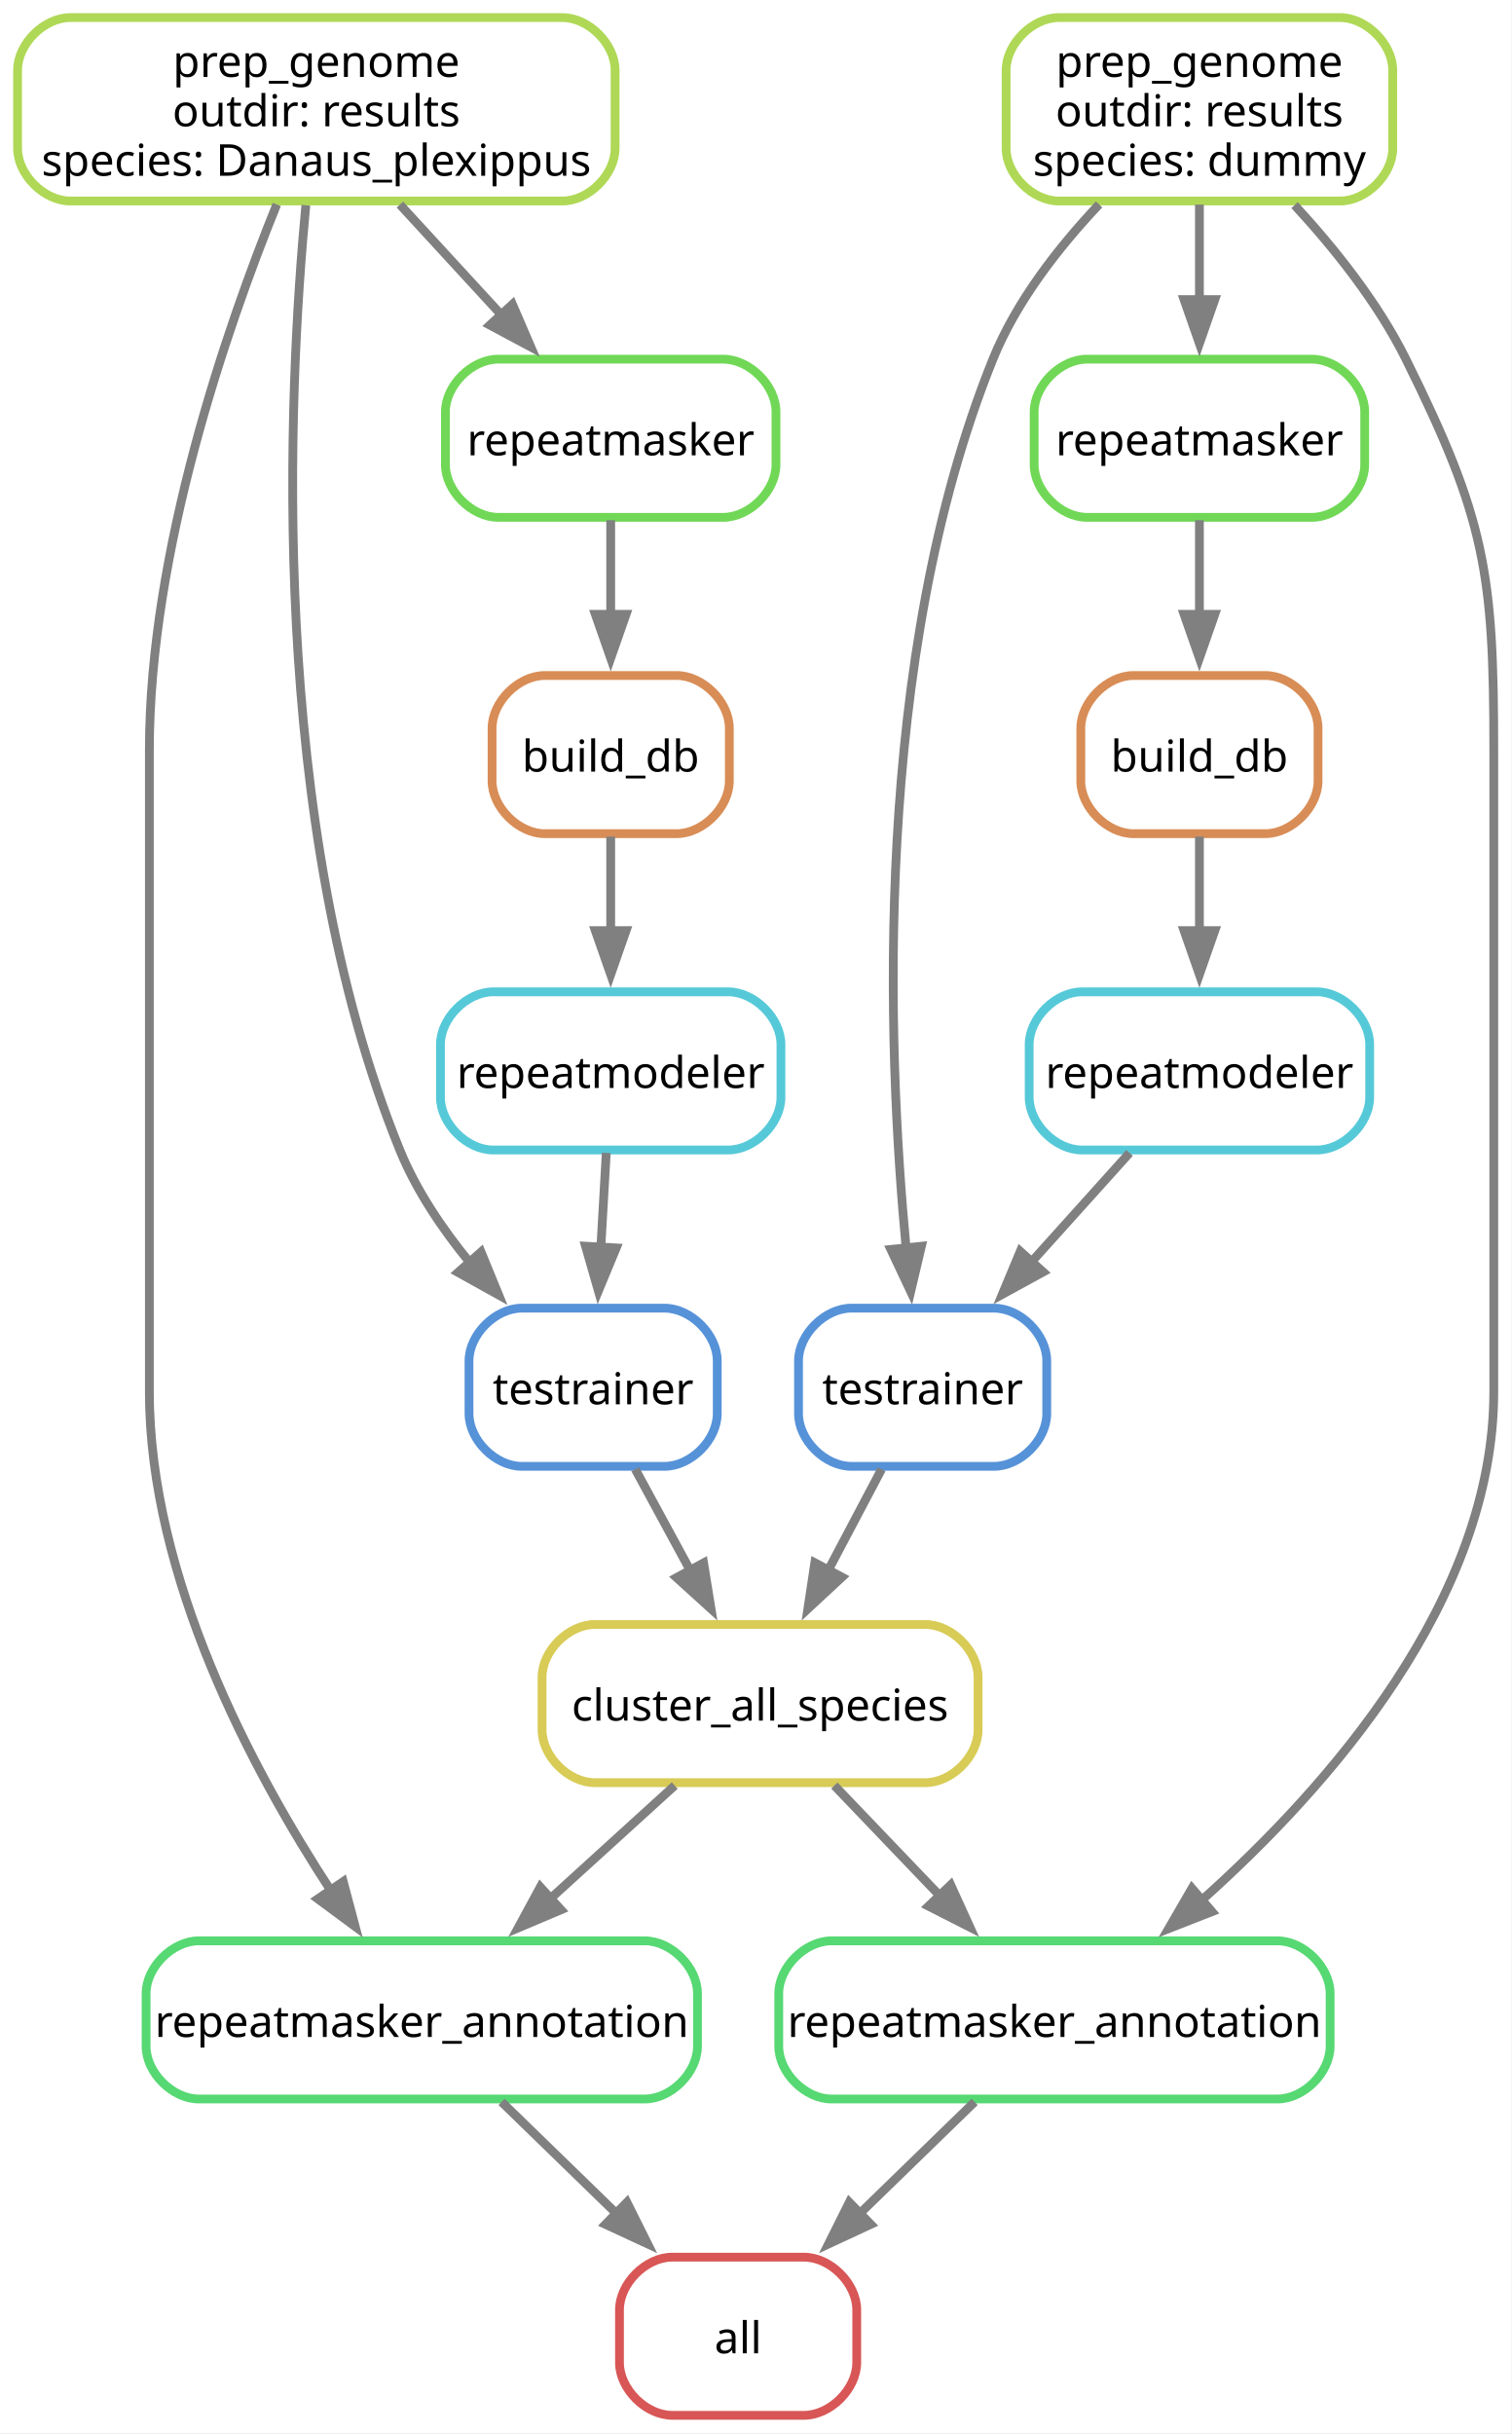
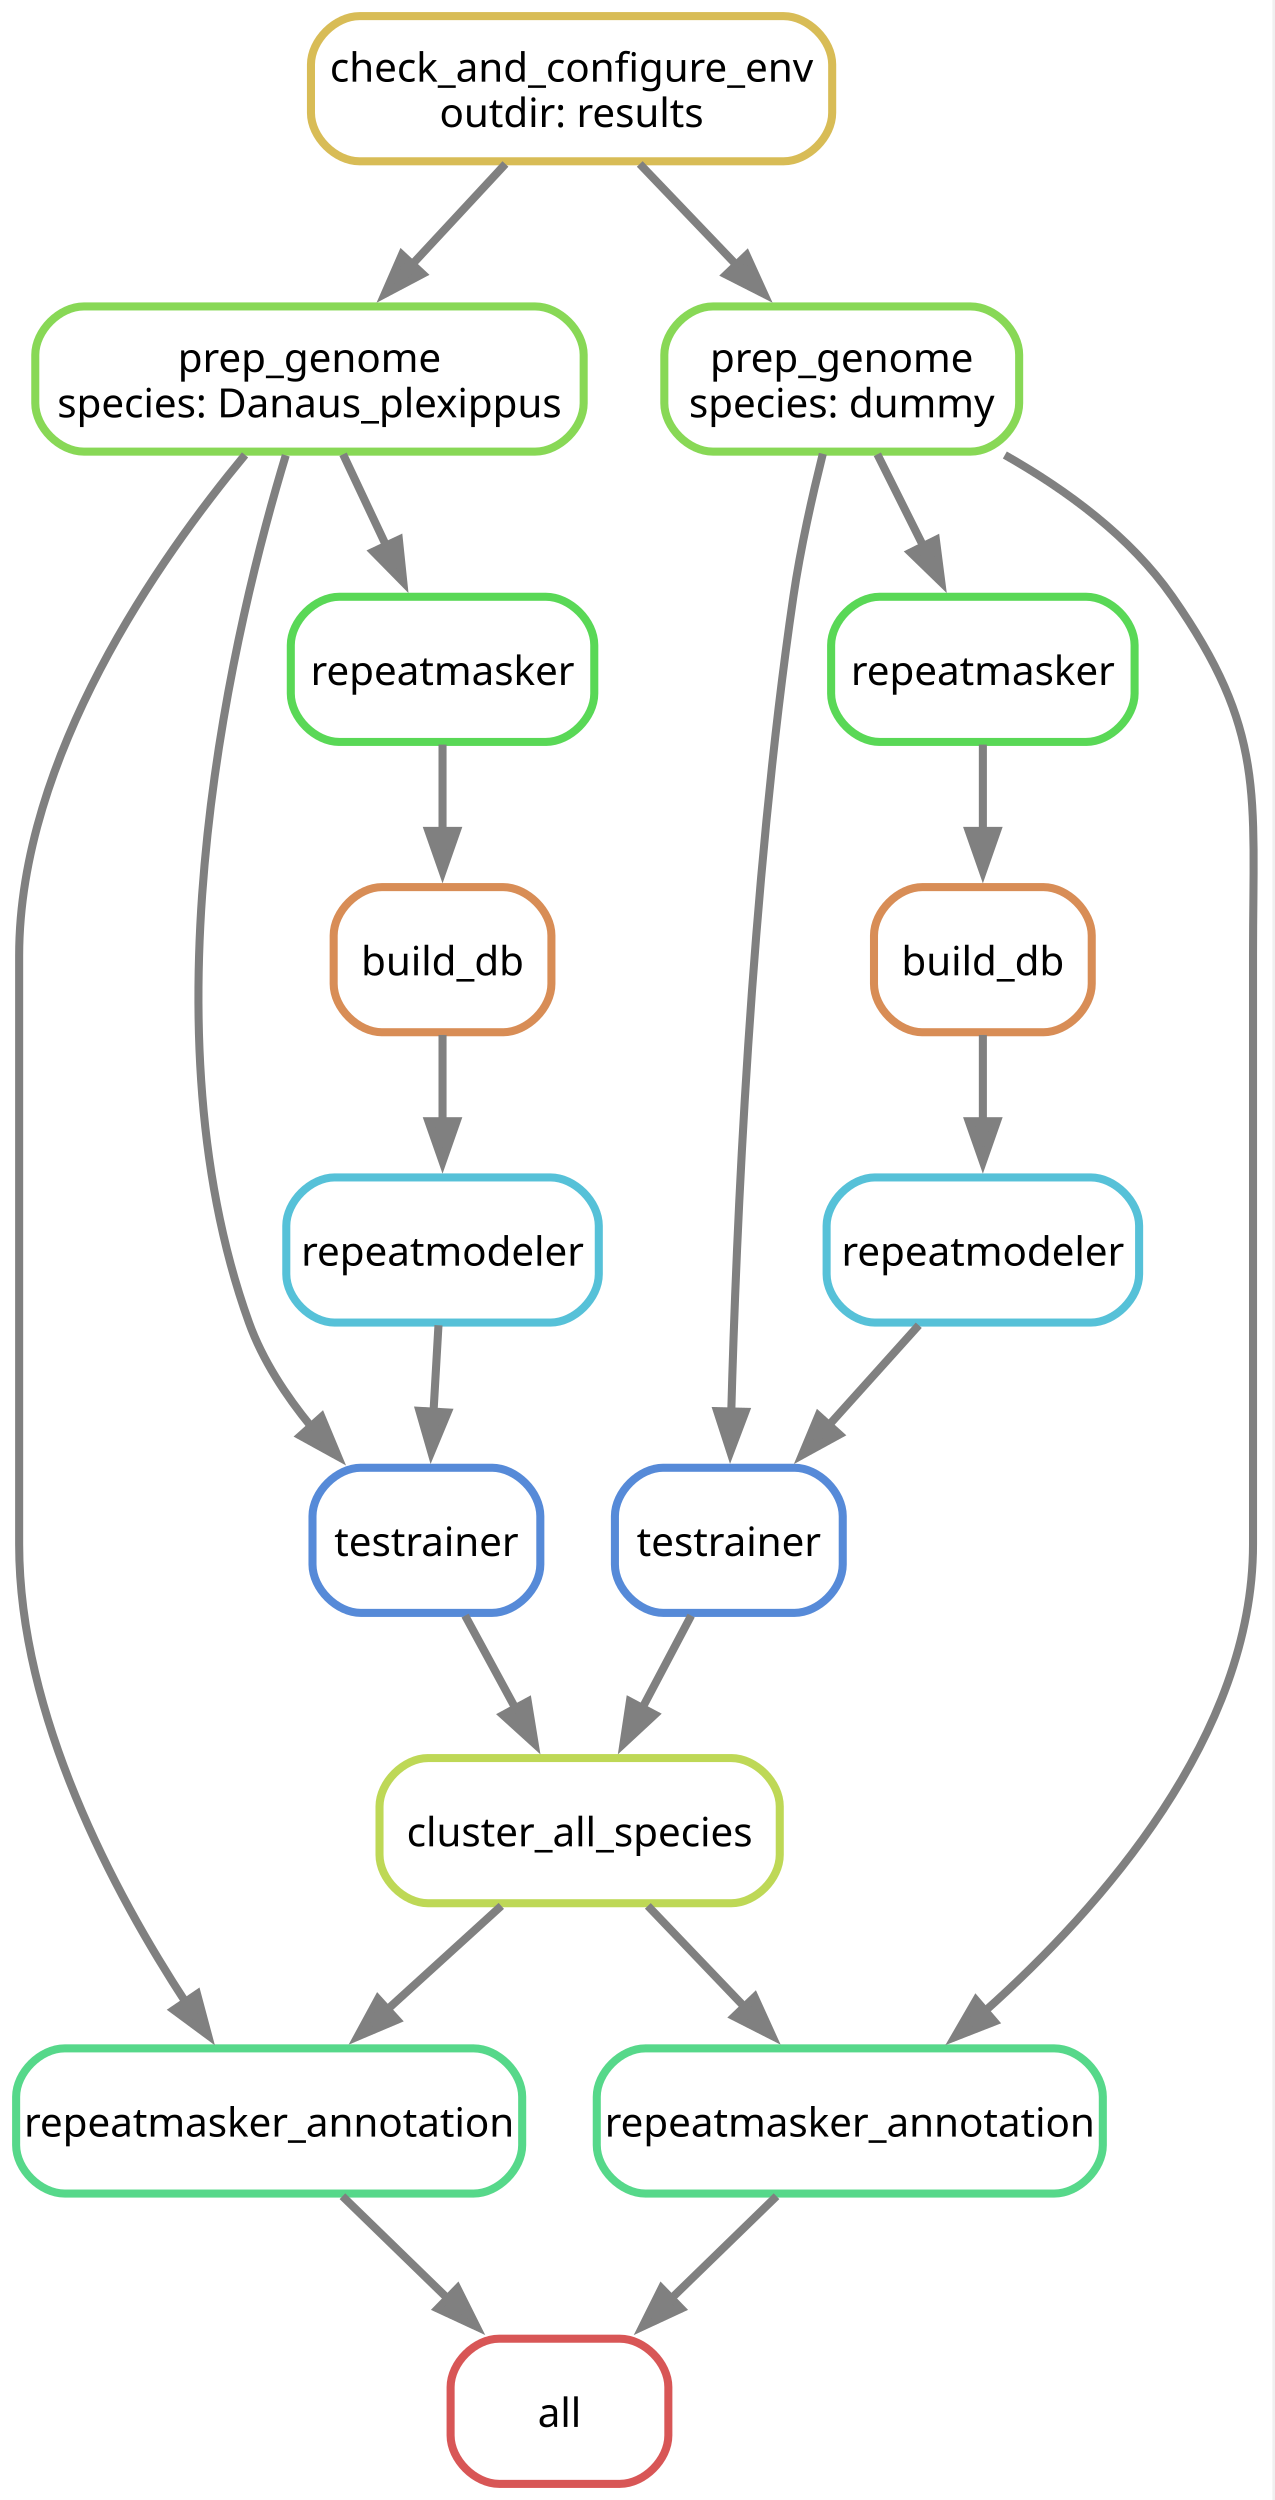
- <svg xmlns="http://www.w3.org/2000/svg" width="344pt" height="554pt" viewBox="0.00 0.00 344.00 554.00">
-   <g id="graph0" class="graph" transform="scale(1 1) rotate(0) translate(4 549.75)">
-     <polygon fill="white" stroke="none" points="-4,4 -4,-549.75 340,-549.75 340,4 -4,4" />
+ <svg xmlns="http://www.w3.org/2000/svg" width="316pt" height="620pt" viewBox="0.00 0.00 316.00 620.00">
+   <g id="graph0" class="graph" transform="scale(1 1) rotate(0) translate(4 616)">
+     <polygon fill="white" stroke="none" points="-4,4 -4,-616 311.55,-616 311.55,4 -4,4" />
    <g id="node1" class="node">
-       <path fill="none" stroke="#d85656" stroke-width="2" d="M179,-36C179,-36 149,-36 149,-36 143,-36 137,-30 137,-24 137,-24 137,-12 137,-12 137,-6 143,0 149,0 149,0 179,0 179,0 185,0 191,-6 191,-12 191,-12 191,-24 191,-24 191,-30 185,-36 179,-36" />
-       <text xml:space="preserve" text-anchor="middle" x="164" y="-14.12" font-family="sans" font-size="10.00">all</text>
+       <path fill="none" stroke="#d85656" stroke-width="2" d="M149.75,-36C149.75,-36 119.75,-36 119.75,-36 113.75,-36 107.75,-30 107.75,-24 107.75,-24 107.75,-12 107.75,-12 107.75,-6 113.75,0 119.75,0 119.75,0 149.75,0 149.75,0 155.75,0 161.75,-6 161.75,-12 161.75,-12 161.75,-24 161.75,-24 161.75,-30 155.75,-36 149.75,-36" />
+       <text xml:space="preserve" text-anchor="middle" x="134.75" y="-14.12" font-family="sans" font-size="10.00">all</text>
    </g>
    <g id="node2" class="node">
-       <path fill="none" stroke="#56d873" stroke-width="2" d="M142.75,-108C142.75,-108 41.25,-108 41.25,-108 35.25,-108 29.25,-102 29.25,-96 29.25,-96 29.25,-84 29.25,-84 29.25,-78 35.25,-72 41.25,-72 41.25,-72 142.75,-72 142.75,-72 148.75,-72 154.75,-78 154.75,-84 154.75,-84 154.75,-96 154.75,-96 154.75,-102 148.75,-108 142.75,-108" />
-       <text xml:space="preserve" text-anchor="middle" x="92" y="-86.12" font-family="sans" font-size="10.00">repeatmasker_annotation</text>
+       <path fill="none" stroke="#56d88a" stroke-width="2" d="M113.5,-108C113.5,-108 12,-108 12,-108 6,-108 0,-102 0,-96 0,-96 0,-84 0,-84 0,-78 6,-72 12,-72 12,-72 113.5,-72 113.5,-72 119.5,-72 125.5,-78 125.5,-84 125.5,-84 125.5,-96 125.5,-96 125.5,-102 119.5,-108 113.5,-108" />
+       <text xml:space="preserve" text-anchor="middle" x="62.75" y="-86.12" font-family="sans" font-size="10.00">repeatmasker_annotation</text>
    </g>
    <g id="edge1" class="edge">
-       <path fill="none" stroke="grey" stroke-width="2" d="M110.17,-71.34C118.12,-63.6 127.63,-54.36 136.43,-45.81" />
-       <polygon fill="grey" stroke="grey" stroke-width="2" points="138.69,-48.49 143.42,-39.01 133.81,-43.47 138.69,-48.49" />
+       <path fill="none" stroke="grey" stroke-width="2" d="M80.92,-71.34C88.87,-63.6 98.38,-54.36 107.18,-45.81" />
+       <polygon fill="grey" stroke="grey" stroke-width="2" points="109.44,-48.49 114.17,-39.01 104.56,-43.47 109.44,-48.49" />
    </g>
    <g id="node3" class="node">
-       <path fill="none" stroke="#afd856" stroke-width="2" d="M124,-545.75C124,-545.75 12,-545.75 12,-545.75 6,-545.75 0,-539.75 0,-533.75 0,-533.75 0,-516 0,-516 0,-510 6,-504 12,-504 12,-504 124,-504 124,-504 130,-504 136,-510 136,-516 136,-516 136,-533.75 136,-533.75 136,-539.75 130,-545.75 124,-545.75" />
-       <text xml:space="preserve" text-anchor="middle" x="68" y="-532.25" font-family="sans" font-size="10.00">prep_genome</text>
-       <text xml:space="preserve" text-anchor="middle" x="68" y="-521" font-family="sans" font-size="10.00">outdir: results</text>
-       <text xml:space="preserve" text-anchor="middle" x="68" y="-509.75" font-family="sans" font-size="10.00">species: Danaus_plexippus</text>
+       <path fill="none" stroke="#88d856" stroke-width="2" d="M128.75,-540C128.75,-540 16.75,-540 16.75,-540 10.75,-540 4.75,-534 4.75,-528 4.75,-528 4.75,-516 4.75,-516 4.75,-510 10.75,-504 16.75,-504 16.75,-504 128.75,-504 128.75,-504 134.75,-504 140.75,-510 140.75,-516 140.75,-516 140.75,-528 140.75,-528 140.75,-534 134.75,-540 128.75,-540" />
+       <text xml:space="preserve" text-anchor="middle" x="72.75" y="-523.75" font-family="sans" font-size="10.00">prep_genome</text>
+       <text xml:space="preserve" text-anchor="middle" x="72.75" y="-512.5" font-family="sans" font-size="10.00">species: Danaus_plexippus</text>
    </g>
    <g id="edge3" class="edge">
-       <path fill="none" stroke="grey" stroke-width="2" d="M58.99,-503.21C47.76,-475.5 30,-424.5 30,-379 30,-379 30,-379 30,-233 30,-190.68 53.42,-146.75 71.47,-119.17" />
-       <polygon fill="grey" stroke="grey" stroke-width="2" points="74.12,-121.49 76.85,-111.25 68.33,-117.55 74.12,-121.49" />
+       <path fill="none" stroke="grey" stroke-width="2" d="M56.77,-503.19C35.56,-477.63 0.75,-428.2 0.75,-379 0.75,-379 0.75,-379 0.75,-233 0.75,-190.68 24.17,-146.75 42.22,-119.17" />
+       <polygon fill="grey" stroke="grey" stroke-width="2" points="44.87,-121.49 47.6,-111.25 39.08,-117.55 44.87,-121.49" />
+     </g>
+     <g id="node6" class="node">
+       <path fill="none" stroke="#568ad8" stroke-width="2" d="M118,-252C118,-252 85.5,-252 85.5,-252 79.5,-252 73.5,-246 73.5,-240 73.5,-240 73.5,-228 73.5,-228 73.5,-222 79.5,-216 85.5,-216 85.5,-216 118,-216 118,-216 124,-216 130,-222 130,-228 130,-228 130,-240 130,-240 130,-246 124,-252 118,-252" />
+       <text xml:space="preserve" text-anchor="middle" x="101.75" y="-230.12" font-family="sans" font-size="10.00">testrainer</text>
+     </g>
+     <g id="edge8" class="edge">
+       <path fill="none" stroke="grey" stroke-width="2" d="M66.87,-503.08C54.74,-463.08 30.29,-364.06 57.75,-288 61.1,-278.72 66.86,-269.92 73.13,-262.25" />
+       <polygon fill="grey" stroke="grey" stroke-width="2" points="75.73,-264.59 79.8,-254.81 70.52,-259.92 75.73,-264.59" />
+     </g>
+     <g id="node9" class="node">
+       <path fill="none" stroke="#59d856" stroke-width="2" d="M131.38,-468C131.38,-468 80.12,-468 80.12,-468 74.12,-468 68.12,-462 68.12,-456 68.12,-456 68.12,-444 68.12,-444 68.12,-438 74.12,-432 80.12,-432 80.12,-432 131.38,-432 131.38,-432 137.38,-432 143.38,-438 143.38,-444 143.38,-444 143.38,-456 143.38,-456 143.38,-462 137.38,-468 131.38,-468" />
+       <text xml:space="preserve" text-anchor="middle" x="105.75" y="-446.12" font-family="sans" font-size="10.00">repeatmasker</text>
+     </g>
+     <g id="edge12" class="edge">
+       <path fill="none" stroke="grey" stroke-width="2" d="M81.08,-503.34C84.34,-496.43 88.16,-488.31 91.82,-480.56" />
+       <polygon fill="grey" stroke="grey" stroke-width="2" points="94.92,-482.18 96.02,-471.64 88.59,-479.19 94.92,-482.18" />
+     </g>
+     <g id="node4" class="node">
+       <path fill="none" stroke="#d8bc56" stroke-width="2" d="M190.38,-612C190.38,-612 85.12,-612 85.12,-612 79.12,-612 73.12,-606 73.12,-600 73.12,-600 73.12,-588 73.12,-588 73.12,-582 79.12,-576 85.12,-576 85.12,-576 190.38,-576 190.38,-576 196.38,-576 202.38,-582 202.38,-588 202.38,-588 202.38,-600 202.38,-600 202.38,-606 196.38,-612 190.38,-612" />
+       <text xml:space="preserve" text-anchor="middle" x="137.75" y="-595.75" font-family="sans" font-size="10.00">check_and_configure_env</text>
+       <text xml:space="preserve" text-anchor="middle" x="137.75" y="-584.5" font-family="sans" font-size="10.00">outdir: results</text>
+     </g>
+     <g id="edge5" class="edge">
+       <path fill="none" stroke="grey" stroke-width="2" d="M121.35,-575.34C114.32,-567.77 105.95,-558.75 98.15,-550.35" />
+       <polygon fill="grey" stroke="grey" stroke-width="2" points="100.8,-548.07 91.43,-543.12 95.67,-552.83 100.8,-548.07" />
+     </g>
+     <g id="node11" class="node">
+       <path fill="none" stroke="#88d856" stroke-width="2" d="M236.75,-540C236.75,-540 172.75,-540 172.75,-540 166.75,-540 160.75,-534 160.75,-528 160.75,-528 160.75,-516 160.75,-516 160.75,-510 166.75,-504 172.75,-504 172.75,-504 236.75,-504 236.75,-504 242.75,-504 248.75,-510 248.75,-516 248.75,-516 248.75,-528 248.75,-528 248.75,-534 242.75,-540 236.75,-540" />
+       <text xml:space="preserve" text-anchor="middle" x="204.75" y="-523.75" font-family="sans" font-size="10.00">prep_genome</text>
+       <text xml:space="preserve" text-anchor="middle" x="204.75" y="-512.5" font-family="sans" font-size="10.00">species: dummy</text>
+     </g>
+     <g id="edge15" class="edge">
+       <path fill="none" stroke="grey" stroke-width="2" d="M154.66,-575.34C161.98,-567.69 170.72,-558.56 178.83,-550.08" />
+       <polygon fill="grey" stroke="grey" stroke-width="2" points="181.14,-552.73 185.52,-543.09 176.08,-547.89 181.14,-552.73" />
    </g>
    <g id="node5" class="node">
-       <path fill="none" stroke="#5692d8" stroke-width="2" d="M147.25,-252C147.25,-252 114.75,-252 114.75,-252 108.75,-252 102.75,-246 102.75,-240 102.75,-240 102.75,-228 102.75,-228 102.75,-222 108.75,-216 114.75,-216 114.75,-216 147.25,-216 147.25,-216 153.25,-216 159.25,-222 159.25,-228 159.25,-228 159.25,-240 159.25,-240 159.25,-246 153.25,-252 147.25,-252" />
-       <text xml:space="preserve" text-anchor="middle" x="131" y="-230.12" font-family="sans" font-size="10.00">testrainer</text>
+       <path fill="none" stroke="#bed856" stroke-width="2" d="M177.38,-180C177.38,-180 102.12,-180 102.12,-180 96.12,-180 90.12,-174 90.12,-168 90.12,-168 90.12,-156 90.12,-156 90.12,-150 96.12,-144 102.12,-144 102.12,-144 177.38,-144 177.38,-144 183.38,-144 189.38,-150 189.38,-156 189.38,-156 189.38,-168 189.38,-168 189.38,-174 183.38,-180 177.38,-180" />
+       <text xml:space="preserve" text-anchor="middle" x="139.75" y="-158.12" font-family="sans" font-size="10.00">cluster_all_species</text>
+     </g>
+     <g id="edge4" class="edge">
+       <path fill="none" stroke="grey" stroke-width="2" d="M120.32,-143.34C111.72,-135.52 101.43,-126.16 91.94,-117.53" />
+       <polygon fill="grey" stroke="grey" stroke-width="2" points="94.44,-115.07 84.68,-110.94 89.73,-120.25 94.44,-115.07" />
+     </g>
+     <g id="node15" class="node">
+       <path fill="none" stroke="#56d88a" stroke-width="2" d="M257.5,-108C257.5,-108 156,-108 156,-108 150,-108 144,-102 144,-96 144,-96 144,-84 144,-84 144,-78 150,-72 156,-72 156,-72 257.5,-72 257.5,-72 263.5,-72 269.5,-78 269.5,-84 269.5,-84 269.5,-96 269.5,-96 269.5,-102 263.5,-108 257.5,-108" />
+       <text xml:space="preserve" text-anchor="middle" x="206.75" y="-86.12" font-family="sans" font-size="10.00">repeatmasker_annotation</text>
+     </g>
+     <g id="edge20" class="edge">
+       <path fill="none" stroke="grey" stroke-width="2" d="M156.66,-143.34C163.98,-135.69 172.72,-126.56 180.83,-118.08" />
+       <polygon fill="grey" stroke="grey" stroke-width="2" points="183.14,-120.73 187.52,-111.09 178.08,-115.89 183.14,-120.73" />
+     </g>
+     <g id="edge6" class="edge">
+       <path fill="none" stroke="grey" stroke-width="2" d="M111.34,-215.34C115.14,-208.34 119.6,-200.12 123.86,-192.28" />
+       <polygon fill="grey" stroke="grey" stroke-width="2" points="126.89,-194.02 128.59,-183.56 120.74,-190.68 126.89,-194.02" />
+     </g>
+     <g id="node7" class="node">
+       <path fill="none" stroke="#56c1d8" stroke-width="2" d="M132.5,-324C132.5,-324 79,-324 79,-324 73,-324 67,-318 67,-312 67,-312 67,-300 67,-300 67,-294 73,-288 79,-288 79,-288 132.5,-288 132.5,-288 138.5,-288 144.5,-294 144.5,-300 144.5,-300 144.5,-312 144.5,-312 144.5,-318 138.5,-324 132.5,-324" />
+       <text xml:space="preserve" text-anchor="middle" x="105.75" y="-302.12" font-family="sans" font-size="10.00">repeatmodeler</text>
+     </g>
+     <g id="edge9" class="edge">
+       <path fill="none" stroke="grey" stroke-width="2" d="M104.74,-287.34C104.36,-280.75 103.93,-273.08 103.5,-265.67" />
+       <polygon fill="grey" stroke="grey" stroke-width="2" points="107.01,-265.71 102.95,-255.92 100.02,-266.11 107.01,-265.71" />
+     </g>
+     <g id="node8" class="node">
+       <path fill="none" stroke="#d88d56" stroke-width="2" d="M120.75,-396C120.75,-396 90.75,-396 90.75,-396 84.75,-396 78.75,-390 78.75,-384 78.75,-384 78.75,-372 78.75,-372 78.75,-366 84.75,-360 90.75,-360 90.75,-360 120.75,-360 120.75,-360 126.75,-360 132.75,-366 132.75,-372 132.75,-372 132.75,-384 132.75,-384 132.75,-390 126.75,-396 120.75,-396" />
+       <text xml:space="preserve" text-anchor="middle" x="105.75" y="-374.12" font-family="sans" font-size="10.00">build_db</text>
+     </g>
+     <g id="edge10" class="edge">
+       <path fill="none" stroke="grey" stroke-width="2" d="M105.75,-359.34C105.75,-352.75 105.75,-345.08 105.75,-337.67" />
+       <polygon fill="grey" stroke="grey" stroke-width="2" points="109.25,-337.93 105.75,-327.93 102.25,-337.93 109.25,-337.93" />
+     </g>
+     <g id="edge11" class="edge">
+       <path fill="none" stroke="grey" stroke-width="2" d="M105.75,-431.34C105.75,-424.75 105.75,-417.08 105.75,-409.67" />
+       <polygon fill="grey" stroke="grey" stroke-width="2" points="109.25,-409.93 105.75,-399.93 102.25,-409.93 109.25,-409.93" />
+     </g>
+     <g id="node10" class="node">
+       <path fill="none" stroke="#568ad8" stroke-width="2" d="M193,-252C193,-252 160.5,-252 160.5,-252 154.5,-252 148.5,-246 148.5,-240 148.5,-240 148.5,-228 148.5,-228 148.5,-222 154.5,-216 160.5,-216 160.5,-216 193,-216 193,-216 199,-216 205,-222 205,-228 205,-228 205,-240 205,-240 205,-246 199,-252 193,-252" />
+       <text xml:space="preserve" text-anchor="middle" x="176.75" y="-230.12" font-family="sans" font-size="10.00">testrainer</text>
    </g>
    <g id="edge7" class="edge">
-       <path fill="none" stroke="grey" stroke-width="2" d="M65.61,-503.04C61.6,-460.72 56.71,-362.39 87,-288 90.72,-278.86 96.61,-270.11 102.89,-262.44" />
-       <polygon fill="grey" stroke="grey" stroke-width="2" points="105.49,-264.79 109.51,-254.99 100.25,-260.14 105.49,-264.79" />
+       <path fill="none" stroke="grey" stroke-width="2" d="M167.41,-215.34C163.72,-208.34 159.37,-200.12 155.23,-192.28" />
+       <polygon fill="grey" stroke="grey" stroke-width="2" points="158.39,-190.78 150.63,-183.58 152.21,-194.05 158.39,-190.78" />
    </g>
-     <g id="node8" class="node">
-       <path fill="none" stroke="#70d856" stroke-width="2" d="M160.62,-468C160.62,-468 109.38,-468 109.38,-468 103.38,-468 97.38,-462 97.38,-456 97.38,-456 97.38,-444 97.38,-444 97.38,-438 103.38,-432 109.38,-432 109.38,-432 160.62,-432 160.62,-432 166.62,-432 172.62,-438 172.62,-444 172.62,-444 172.62,-456 172.62,-456 172.62,-462 166.62,-468 160.62,-468" />
-       <text xml:space="preserve" text-anchor="middle" x="135" y="-446.12" font-family="sans" font-size="10.00">repeatmasker</text>
-     </g>
-     <g id="edge11" class="edge">
-       <path fill="none" stroke="grey" stroke-width="2" d="M87.02,-503.19C94.25,-495.32 102.59,-486.25 110.28,-477.89" />
-       <polygon fill="grey" stroke="grey" stroke-width="2" points="112.64,-480.49 116.83,-470.76 107.49,-475.75 112.64,-480.49" />
-     </g>
-     <g id="node4" class="node">
-       <path fill="none" stroke="#d8cb56" stroke-width="2" d="M206.62,-180C206.62,-180 131.38,-180 131.38,-180 125.38,-180 119.38,-174 119.38,-168 119.38,-168 119.38,-156 119.38,-156 119.38,-150 125.38,-144 131.38,-144 131.38,-144 206.62,-144 206.62,-144 212.62,-144 218.62,-150 218.62,-156 218.62,-156 218.62,-168 218.62,-168 218.62,-174 212.62,-180 206.62,-180" />
-       <text xml:space="preserve" text-anchor="middle" x="169" y="-158.12" font-family="sans" font-size="10.00">cluster_all_species</text>
-     </g>
-     <g id="edge4" class="edge">
-       <path fill="none" stroke="grey" stroke-width="2" d="M149.57,-143.34C140.97,-135.52 130.68,-126.16 121.19,-117.53" />
-       <polygon fill="grey" stroke="grey" stroke-width="2" points="123.69,-115.07 113.93,-110.94 118.98,-120.25 123.69,-115.07" />
+     <g id="edge13" class="edge">
+       <path fill="none" stroke="grey" stroke-width="2" d="M200.06,-503.46C197.5,-493.2 194.5,-479.95 192.75,-468 182.19,-395.99 178.57,-310.41 177.35,-265.69" />
+       <polygon fill="grey" stroke="grey" stroke-width="2" points="180.86,-265.87 177.12,-255.96 173.86,-266.04 180.86,-265.87" />
    </g>
    <g id="node14" class="node">
-       <path fill="none" stroke="#56d873" stroke-width="2" d="M286.75,-108C286.75,-108 185.25,-108 185.25,-108 179.25,-108 173.25,-102 173.25,-96 173.25,-96 173.25,-84 173.25,-84 173.25,-78 179.25,-72 185.25,-72 185.25,-72 286.75,-72 286.75,-72 292.75,-72 298.75,-78 298.75,-84 298.75,-84 298.75,-96 298.75,-96 298.75,-102 292.75,-108 286.75,-108" />
-       <text xml:space="preserve" text-anchor="middle" x="236" y="-86.12" font-family="sans" font-size="10.00">repeatmasker_annotation</text>
+       <path fill="none" stroke="#59d856" stroke-width="2" d="M265.38,-468C265.38,-468 214.12,-468 214.12,-468 208.12,-468 202.12,-462 202.12,-456 202.12,-456 202.12,-444 202.12,-444 202.12,-438 208.12,-432 214.12,-432 214.12,-432 265.38,-432 265.38,-432 271.38,-432 277.38,-438 277.38,-444 277.38,-444 277.38,-456 277.38,-456 277.38,-462 271.38,-468 265.38,-468" />
+       <text xml:space="preserve" text-anchor="middle" x="239.75" y="-446.12" font-family="sans" font-size="10.00">repeatmasker</text>
    </g>
    <g id="edge18" class="edge">
-       <path fill="none" stroke="grey" stroke-width="2" d="M185.91,-143.34C193.23,-135.69 201.97,-126.56 210.08,-118.08" />
-       <polygon fill="grey" stroke="grey" stroke-width="2" points="212.39,-120.73 216.77,-111.09 207.33,-115.89 212.39,-120.73" />
+       <path fill="none" stroke="grey" stroke-width="2" d="M213.58,-503.34C217.08,-496.34 221.19,-488.12 225.11,-480.28" />
+       <polygon fill="grey" stroke="grey" stroke-width="2" points="228.1,-482.12 229.45,-471.61 221.84,-478.99 228.1,-482.12" />
    </g>
-     <g id="edge5" class="edge">
-       <path fill="none" stroke="grey" stroke-width="2" d="M140.59,-215.34C144.39,-208.34 148.85,-200.12 153.11,-192.28" />
-       <polygon fill="grey" stroke="grey" stroke-width="2" points="156.14,-194.02 157.84,-183.56 149.99,-190.68 156.14,-194.02" />
+     <g id="edge19" class="edge">
+       <path fill="none" stroke="grey" stroke-width="2" d="M245.2,-503.16C260.35,-494.58 276.37,-482.88 286.75,-468 309.94,-434.75 306.75,-419.54 306.75,-379 306.75,-379 306.75,-379 306.75,-233 306.75,-185.8 269.36,-143.23 240.3,-117.27" />
+       <polygon fill="grey" stroke="grey" stroke-width="2" points="242.61,-114.64 232.74,-110.78 238.05,-119.95 242.61,-114.64" />
    </g>
-     <g id="node6" class="node">
-       <path fill="none" stroke="#56c9d8" stroke-width="2" d="M161.75,-324C161.75,-324 108.25,-324 108.25,-324 102.25,-324 96.25,-318 96.25,-312 96.25,-312 96.25,-300 96.25,-300 96.25,-294 102.25,-288 108.25,-288 108.25,-288 161.75,-288 161.75,-288 167.75,-288 173.75,-294 173.75,-300 173.75,-300 173.75,-312 173.75,-312 173.75,-318 167.75,-324 161.75,-324" />
-       <text xml:space="preserve" text-anchor="middle" x="135" y="-302.12" font-family="sans" font-size="10.00">repeatmodeler</text>
+     <g id="node12" class="node">
+       <path fill="none" stroke="#56c1d8" stroke-width="2" d="M266.5,-324C266.5,-324 213,-324 213,-324 207,-324 201,-318 201,-312 201,-312 201,-300 201,-300 201,-294 207,-288 213,-288 213,-288 266.5,-288 266.5,-288 272.5,-288 278.5,-294 278.5,-300 278.5,-300 278.5,-312 278.5,-312 278.5,-318 272.5,-324 266.5,-324" />
+       <text xml:space="preserve" text-anchor="middle" x="239.75" y="-302.12" font-family="sans" font-size="10.00">repeatmodeler</text>
    </g>
-     <g id="edge8" class="edge">
-       <path fill="none" stroke="grey" stroke-width="2" d="M133.99,-287.34C133.61,-280.75 133.18,-273.08 132.75,-265.67" />
-       <polygon fill="grey" stroke="grey" stroke-width="2" points="136.26,-265.71 132.2,-255.92 129.27,-266.11 136.26,-265.71" />
-     </g>
-     <g id="node7" class="node">
-       <path fill="none" stroke="#d88d56" stroke-width="2" d="M150,-396C150,-396 120,-396 120,-396 114,-396 108,-390 108,-384 108,-384 108,-372 108,-372 108,-366 114,-360 120,-360 120,-360 150,-360 150,-360 156,-360 162,-366 162,-372 162,-372 162,-384 162,-384 162,-390 156,-396 150,-396" />
-       <text xml:space="preserve" text-anchor="middle" x="135" y="-374.12" font-family="sans" font-size="10.00">build_db</text>
-     </g>
-     <g id="edge9" class="edge">
-       <path fill="none" stroke="grey" stroke-width="2" d="M135,-359.34C135,-352.75 135,-345.08 135,-337.67" />
-       <polygon fill="grey" stroke="grey" stroke-width="2" points="138.5,-337.93 135,-327.93 131.5,-337.93 138.5,-337.93" />
-     </g>
-     <g id="edge10" class="edge">
-       <path fill="none" stroke="grey" stroke-width="2" d="M135,-431.34C135,-424.75 135,-417.08 135,-409.67" />
-       <polygon fill="grey" stroke="grey" stroke-width="2" points="138.5,-409.93 135,-399.93 131.5,-409.93 138.5,-409.93" />
-     </g>
-     <g id="node9" class="node">
-       <path fill="none" stroke="#5692d8" stroke-width="2" d="M222.25,-252C222.25,-252 189.75,-252 189.75,-252 183.75,-252 177.75,-246 177.75,-240 177.75,-240 177.75,-228 177.75,-228 177.75,-222 183.75,-216 189.75,-216 189.75,-216 222.25,-216 222.25,-216 228.25,-216 234.25,-222 234.25,-228 234.25,-228 234.25,-240 234.25,-240 234.25,-246 228.25,-252 222.25,-252" />
-       <text xml:space="preserve" text-anchor="middle" x="206" y="-230.12" font-family="sans" font-size="10.00">testrainer</text>
-     </g>
-     <g id="edge6" class="edge">
-       <path fill="none" stroke="grey" stroke-width="2" d="M196.66,-215.34C192.97,-208.34 188.62,-200.12 184.48,-192.28" />
-       <polygon fill="grey" stroke="grey" stroke-width="2" points="187.64,-190.78 179.88,-183.58 181.46,-194.05 187.64,-190.78" />
-     </g>
-     <g id="node10" class="node">
-       <path fill="none" stroke="#afd856" stroke-width="2" d="M301,-545.75C301,-545.75 237,-545.75 237,-545.75 231,-545.75 225,-539.75 225,-533.75 225,-533.75 225,-516 225,-516 225,-510 231,-504 237,-504 237,-504 301,-504 301,-504 307,-504 313,-510 313,-516 313,-516 313,-533.75 313,-533.75 313,-539.75 307,-545.75 301,-545.75" />
-       <text xml:space="preserve" text-anchor="middle" x="269" y="-532.25" font-family="sans" font-size="10.00">prep_genome</text>
-       <text xml:space="preserve" text-anchor="middle" x="269" y="-521" font-family="sans" font-size="10.00">outdir: results</text>
-       <text xml:space="preserve" text-anchor="middle" x="269" y="-509.75" font-family="sans" font-size="10.00">species: dummy</text>
-     </g>
-     <g id="edge12" class="edge">
-       <path fill="none" stroke="grey" stroke-width="2" d="M246.16,-503.22C236.98,-493.5 227.32,-481.16 222,-468 194.47,-399.86 197.9,-311.41 202.25,-265.57" />
-       <polygon fill="grey" stroke="grey" stroke-width="2" points="205.72,-266.1 203.28,-255.79 198.76,-265.37 205.72,-266.1" />
+     <g id="edge14" class="edge">
+       <path fill="none" stroke="grey" stroke-width="2" d="M223.85,-287.34C217.04,-279.77 208.93,-270.75 201.37,-262.35" />
+       <polygon fill="grey" stroke="grey" stroke-width="2" points="204.18,-260.24 194.89,-255.15 198.97,-264.93 204.18,-260.24" />
    </g>
    <g id="node13" class="node">
-       <path fill="none" stroke="#70d856" stroke-width="2" d="M294.62,-468C294.62,-468 243.38,-468 243.38,-468 237.38,-468 231.38,-462 231.38,-456 231.38,-456 231.38,-444 231.38,-444 231.38,-438 237.38,-432 243.38,-432 243.38,-432 294.62,-432 294.62,-432 300.62,-432 306.62,-438 306.62,-444 306.62,-444 306.62,-456 306.62,-456 306.62,-462 300.62,-468 294.62,-468" />
-       <text xml:space="preserve" text-anchor="middle" x="269" y="-446.12" font-family="sans" font-size="10.00">repeatmasker</text>
+       <path fill="none" stroke="#d88d56" stroke-width="2" d="M254.75,-396C254.75,-396 224.75,-396 224.75,-396 218.75,-396 212.75,-390 212.75,-384 212.75,-384 212.75,-372 212.75,-372 212.75,-366 218.75,-360 224.75,-360 224.75,-360 254.75,-360 254.75,-360 260.75,-360 266.75,-366 266.75,-372 266.75,-372 266.75,-384 266.75,-384 266.75,-390 260.75,-396 254.75,-396" />
+       <text xml:space="preserve" text-anchor="middle" x="239.75" y="-374.12" font-family="sans" font-size="10.00">build_db</text>
    </g>
    <g id="edge16" class="edge">
-       <path fill="none" stroke="grey" stroke-width="2" d="M269,-503.19C269,-496.43 269,-488.79 269,-481.47" />
-       <polygon fill="grey" stroke="grey" stroke-width="2" points="272.5,-481.56 269,-471.56 265.5,-481.56 272.5,-481.56" />
+       <path fill="none" stroke="grey" stroke-width="2" d="M239.75,-359.34C239.75,-352.75 239.75,-345.08 239.75,-337.67" />
+       <polygon fill="grey" stroke="grey" stroke-width="2" points="243.25,-337.93 239.75,-327.93 236.25,-337.93 243.25,-337.93" />
    </g>
    <g id="edge17" class="edge">
-       <path fill="none" stroke="grey" stroke-width="2" d="M290.66,-503.06C299.74,-493.22 309.64,-480.83 316,-468 334.01,-431.68 336,-419.54 336,-379 336,-379 336,-379 336,-233 336,-185.8 298.61,-143.23 269.55,-117.27" />
-       <polygon fill="grey" stroke="grey" stroke-width="2" points="271.86,-114.64 261.99,-110.78 267.3,-119.95 271.86,-114.64" />
-     </g>
-     <g id="node11" class="node">
-       <path fill="none" stroke="#56c9d8" stroke-width="2" d="M295.75,-324C295.75,-324 242.25,-324 242.25,-324 236.25,-324 230.25,-318 230.25,-312 230.25,-312 230.25,-300 230.25,-300 230.25,-294 236.25,-288 242.25,-288 242.25,-288 295.75,-288 295.75,-288 301.75,-288 307.75,-294 307.75,-300 307.75,-300 307.75,-312 307.75,-312 307.75,-318 301.75,-324 295.75,-324" />
-       <text xml:space="preserve" text-anchor="middle" x="269" y="-302.12" font-family="sans" font-size="10.00">repeatmodeler</text>
-     </g>
-     <g id="edge13" class="edge">
-       <path fill="none" stroke="grey" stroke-width="2" d="M253.1,-287.34C246.29,-279.77 238.18,-270.75 230.62,-262.35" />
-       <polygon fill="grey" stroke="grey" stroke-width="2" points="233.43,-260.24 224.14,-255.15 228.22,-264.93 233.43,-260.24" />
-     </g>
-     <g id="node12" class="node">
-       <path fill="none" stroke="#d88d56" stroke-width="2" d="M284,-396C284,-396 254,-396 254,-396 248,-396 242,-390 242,-384 242,-384 242,-372 242,-372 242,-366 248,-360 254,-360 254,-360 284,-360 284,-360 290,-360 296,-366 296,-372 296,-372 296,-384 296,-384 296,-390 290,-396 284,-396" />
-       <text xml:space="preserve" text-anchor="middle" x="269" y="-374.12" font-family="sans" font-size="10.00">build_db</text>
-     </g>
-     <g id="edge14" class="edge">
-       <path fill="none" stroke="grey" stroke-width="2" d="M269,-359.34C269,-352.75 269,-345.08 269,-337.67" />
-       <polygon fill="grey" stroke="grey" stroke-width="2" points="272.5,-337.93 269,-327.93 265.5,-337.93 272.5,-337.93" />
-     </g>
-     <g id="edge15" class="edge">
-       <path fill="none" stroke="grey" stroke-width="2" d="M269,-431.34C269,-424.75 269,-417.08 269,-409.67" />
-       <polygon fill="grey" stroke="grey" stroke-width="2" points="272.5,-409.93 269,-399.93 265.5,-409.93 272.5,-409.93" />
+       <path fill="none" stroke="grey" stroke-width="2" d="M239.75,-431.34C239.75,-424.75 239.75,-417.08 239.75,-409.67" />
+       <polygon fill="grey" stroke="grey" stroke-width="2" points="243.25,-409.93 239.75,-399.93 236.25,-409.93 243.25,-409.93" />
    </g>
    <g id="edge2" class="edge">
-       <path fill="none" stroke="grey" stroke-width="2" d="M217.83,-71.34C209.88,-63.6 200.37,-54.36 191.57,-45.81" />
-       <polygon fill="grey" stroke="grey" stroke-width="2" points="194.19,-43.47 184.58,-39.01 189.31,-48.49 194.19,-43.47" />
+       <path fill="none" stroke="grey" stroke-width="2" d="M188.58,-71.34C180.63,-63.6 171.12,-54.36 162.32,-45.81" />
+       <polygon fill="grey" stroke="grey" stroke-width="2" points="164.94,-43.47 155.33,-39.01 160.06,-48.49 164.94,-43.47" />
    </g>
  </g>
</svg>
